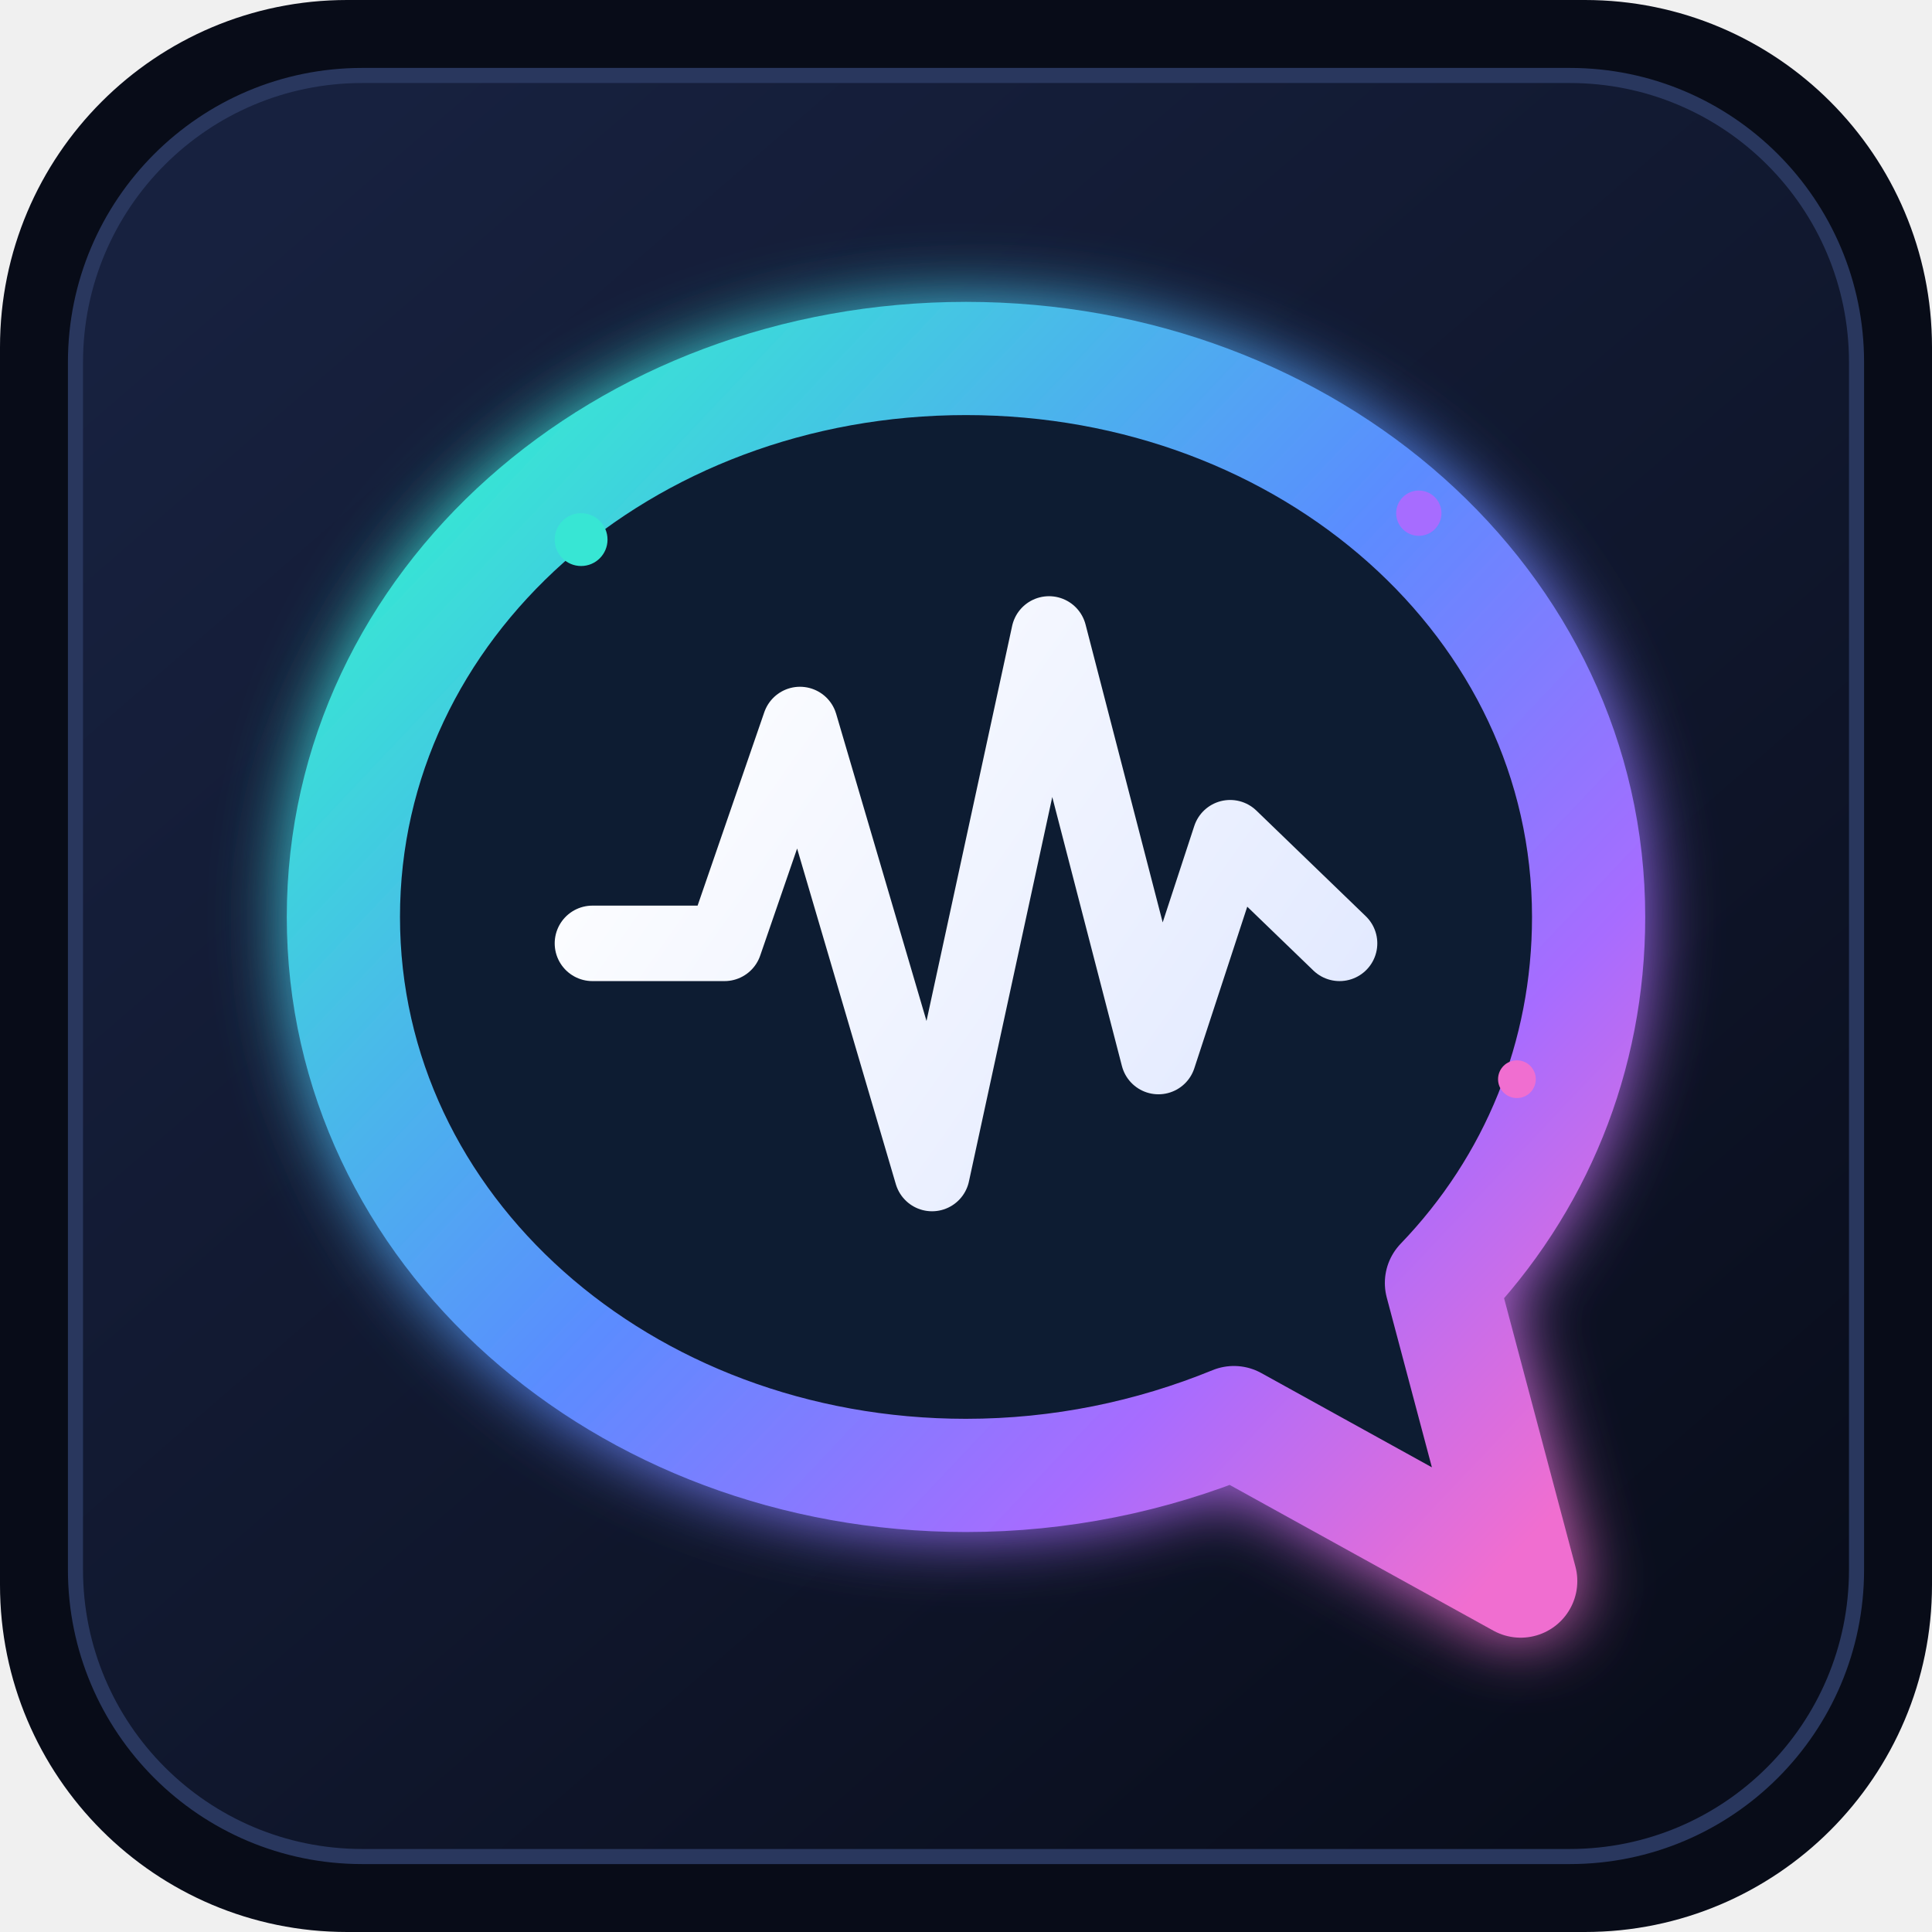
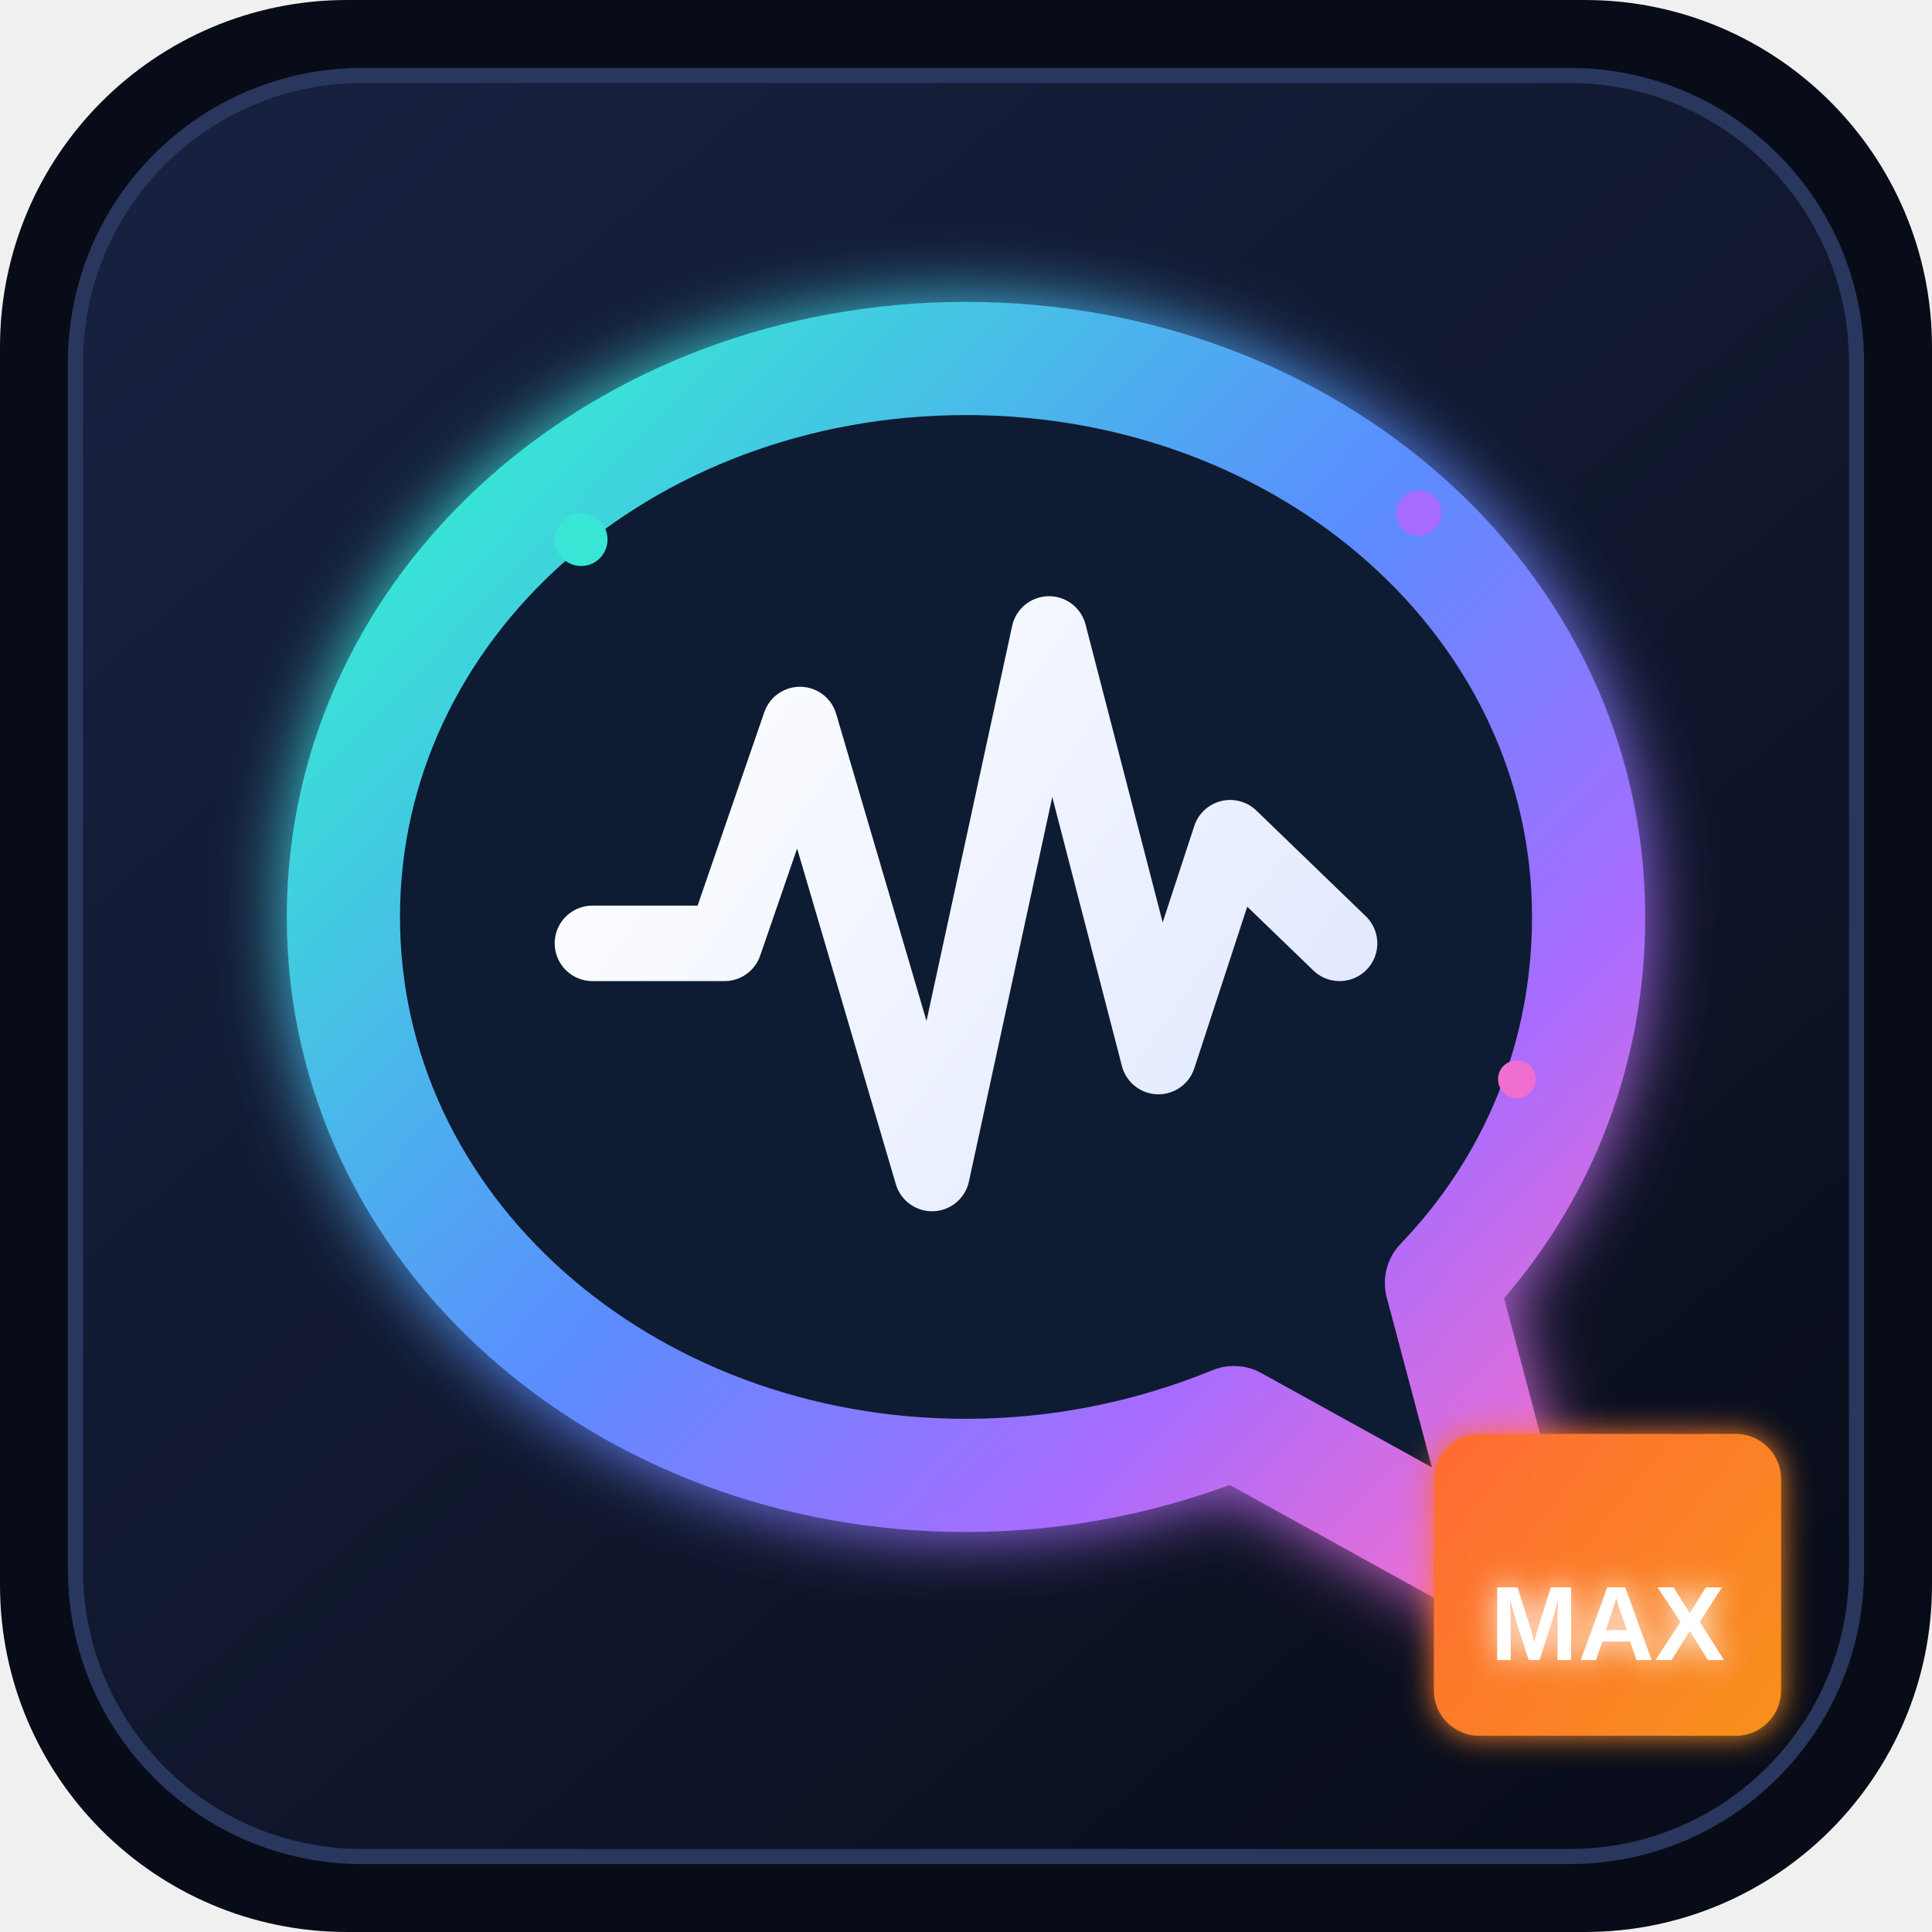
<svg xmlns="http://www.w3.org/2000/svg" viewBox="0 0 512 512" role="img" aria-labelledby="title description">
  <defs>
    <linearGradient id="background" x1="74" y1="48" x2="438" y2="468" gradientUnits="userSpaceOnUse">
      <stop offset="0" stop-color="#17213f" />
      <stop offset="0.56" stop-color="#10172d" />
      <stop offset="1" stop-color="#090d1b" />
    </linearGradient>
    <linearGradient id="qwen" x1="119" y1="126" x2="411" y2="402" gradientUnits="userSpaceOnUse">
      <stop offset="0" stop-color="#37e6d4" />
      <stop offset="0.46" stop-color="#5b8cff" />
      <stop offset="0.76" stop-color="#a76cff" />
      <stop offset="1" stop-color="#f06ed0" />
    </linearGradient>
    <linearGradient id="wave" x1="158" y1="180" x2="354" y2="318" gradientUnits="userSpaceOnUse">
      <stop offset="0" stop-color="#ffffff" />
      <stop offset="1" stop-color="#dfe7ff" />
    </linearGradient>
+     <linearGradient id="maxBadge" x1="380" y1="380" x2="480" y2="460" gradientUnits="userSpaceOnUse">
+       <stop offset="0" stop-color="#ff6b35" />
+       <stop offset="1" stop-color="#f7931a" />
+     </linearGradient>
    <filter id="glow" x="-30%" y="-30%" width="160%" height="160%">
      <feGaussianBlur stdDeviation="9" result="blur" />
+       <feMerge>
+         <feMergeNode in="blur" />
+         <feMergeNode in="SourceGraphic" />
+       </feMerge>
+     </filter>
+     <filter id="maxGlow" x="-50%" y="-50%" width="200%" height="200%">
+       <feGaussianBlur stdDeviation="4" result="blur" />
      <feMerge>
        <feMergeNode in="blur" />
        <feMergeNode in="SourceGraphic" />
      </feMerge>
    </filter>
  </defs>
  <rect width="512" height="512" rx="92" fill="#080c18" />
  <rect x="20" y="20" width="472" height="472" rx="76" fill="url(#background)" stroke="#29375e" stroke-width="4" />
  <path d="M256 95c-91 0-165 65-165 148s74 148 165 148c25 0 49-5 71-14l76 42-21-79c25-26 39-60 39-97 0-83-74-148-165-148Z" fill="#111a32" stroke="url(#qwen)" stroke-width="30" stroke-linejoin="round" filter="url(#glow)" />
  <path d="M157 250h35l20-58 35 119 31-143 29 112 19-58 29 28" fill="none" stroke="url(#wave)" stroke-width="20" stroke-linecap="round" stroke-linejoin="round" />
  <circle cx="154" cy="143" r="7" fill="#37e6d4" />
  <circle cx="376" cy="136" r="6" fill="#a76cff" />
  <circle cx="402" cy="286" r="5" fill="#f06ed0" />
+   <rect x="380" y="380" width="92" height="80" rx="12" fill="url(#maxBadge)" filter="url(#maxGlow)" />
+   <text x="426" y="432" font-family="Arial, Helvetica, sans-serif" font-size="28" font-weight="bold" fill="#ffffff" text-anchor="middle" dominant-baseline="middle" filter="url(#maxGlow)">MAX</text>
</svg>
